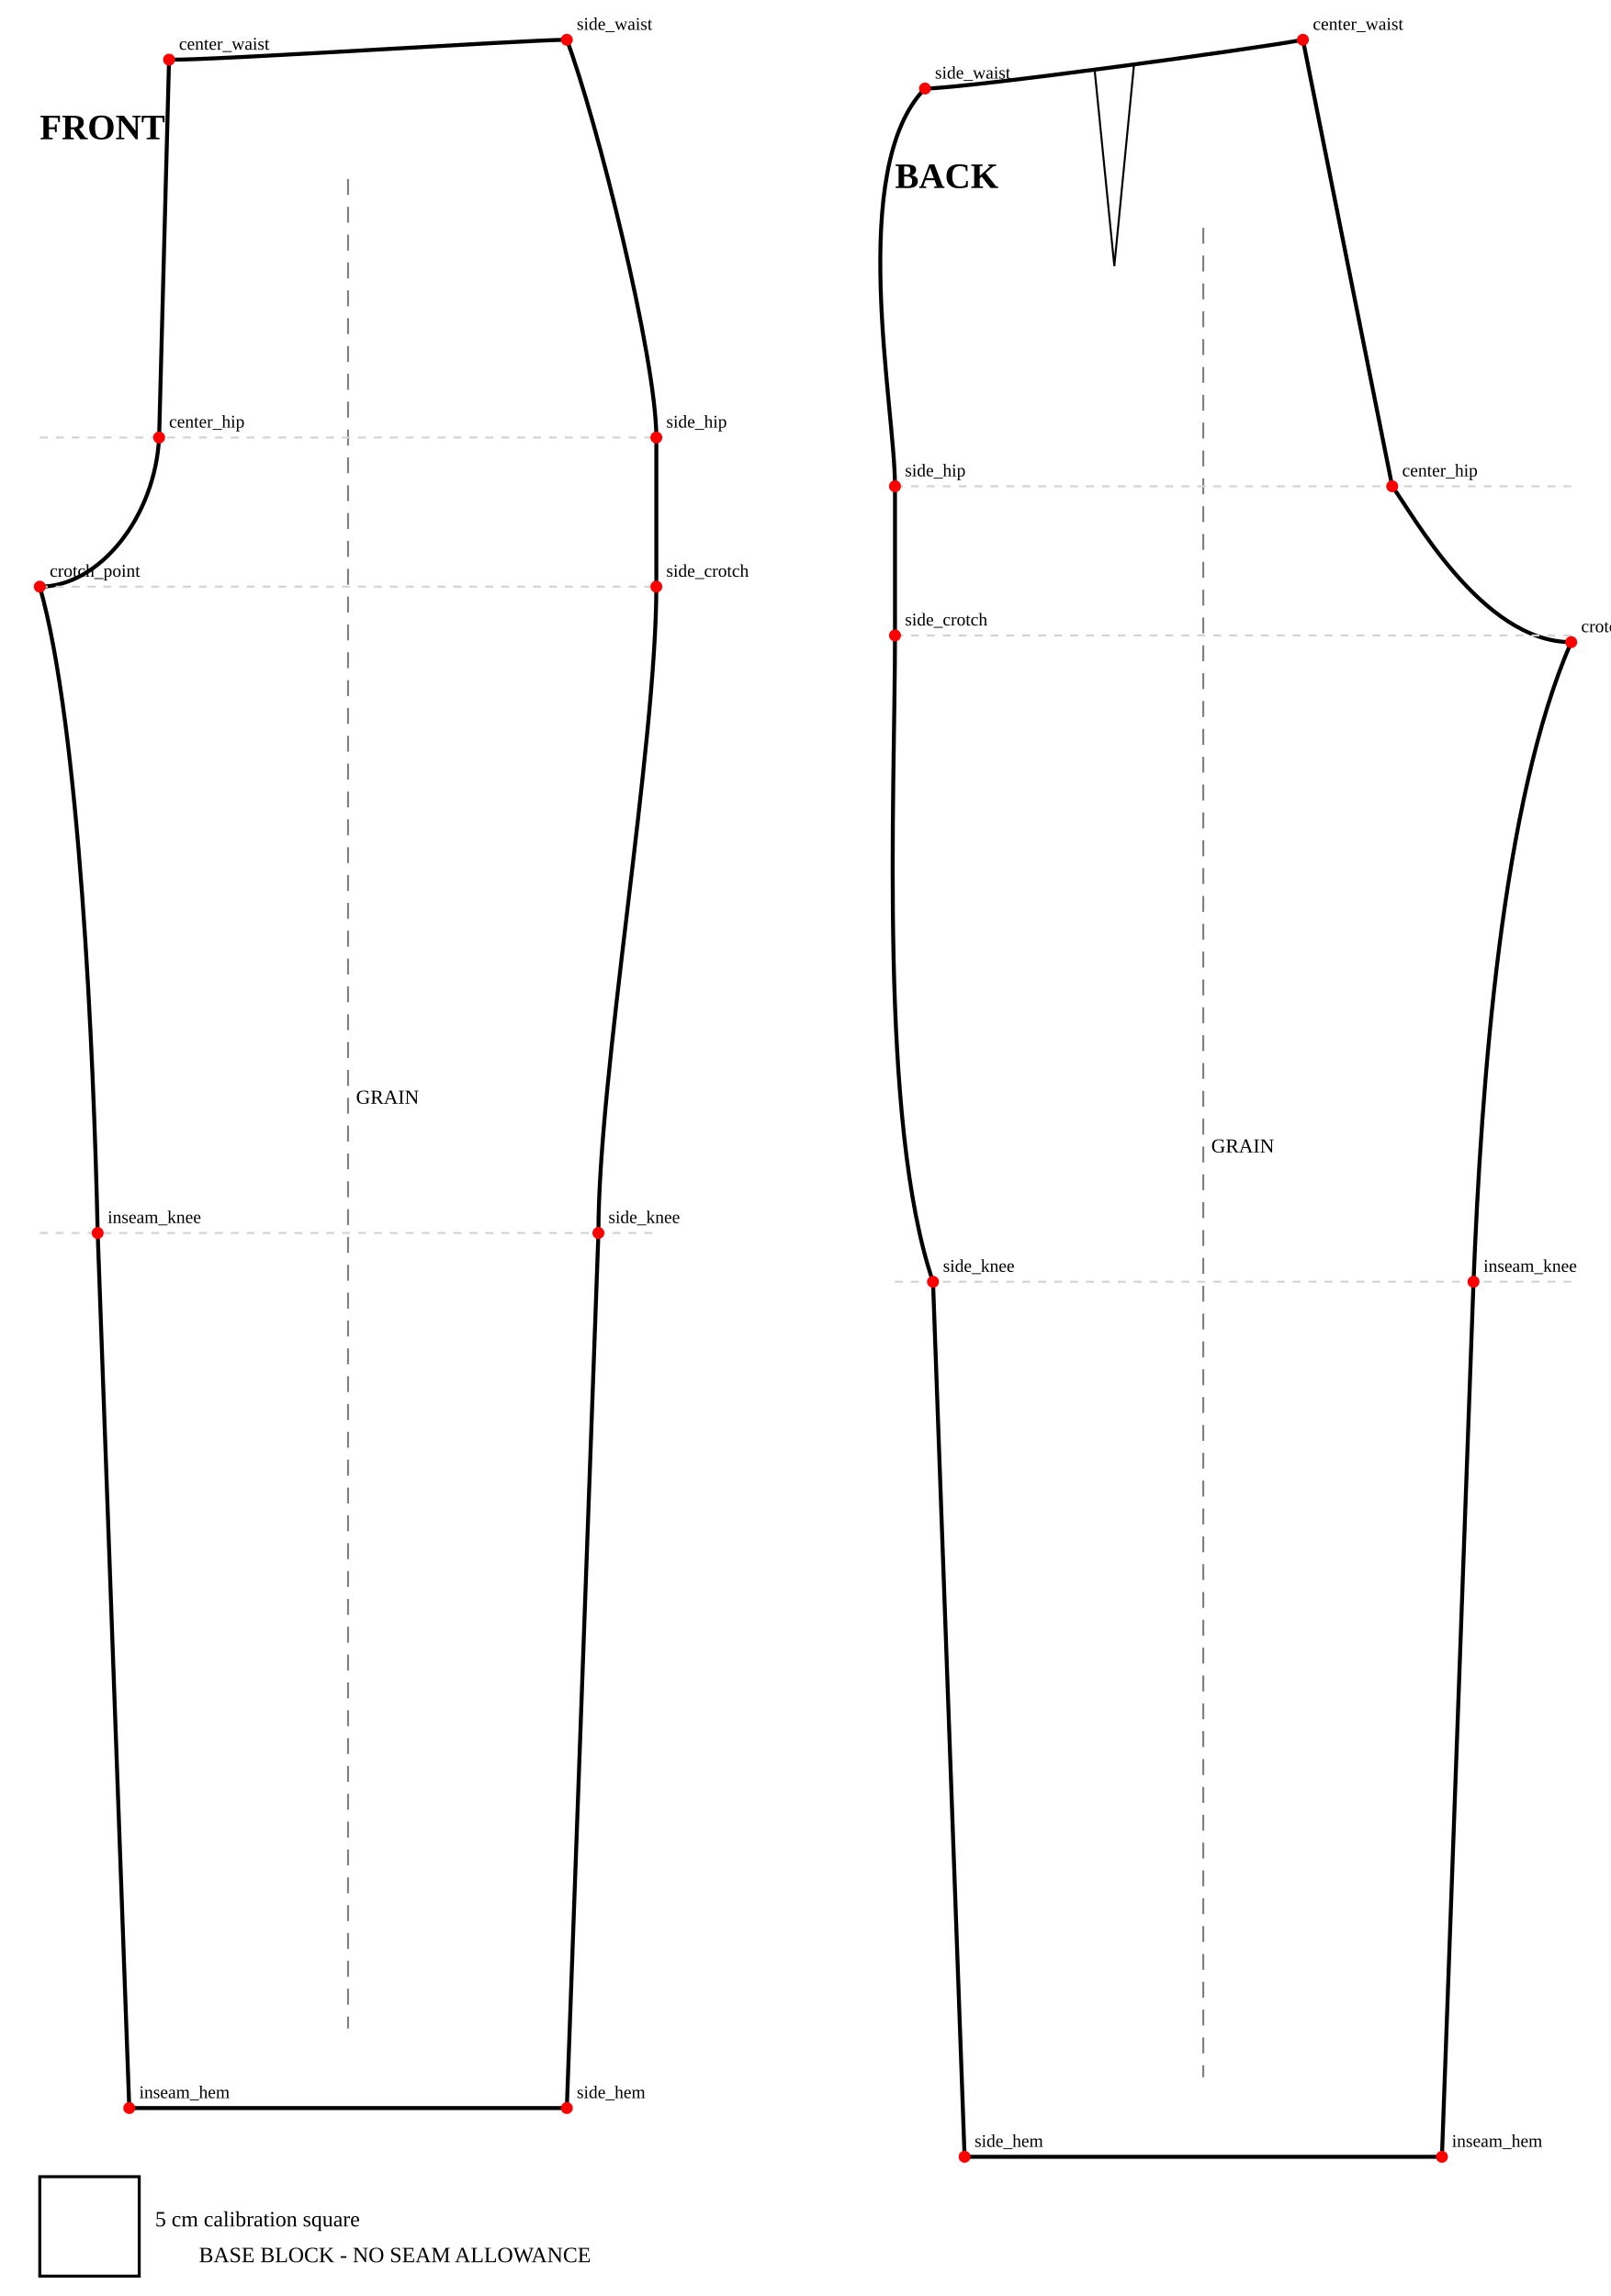
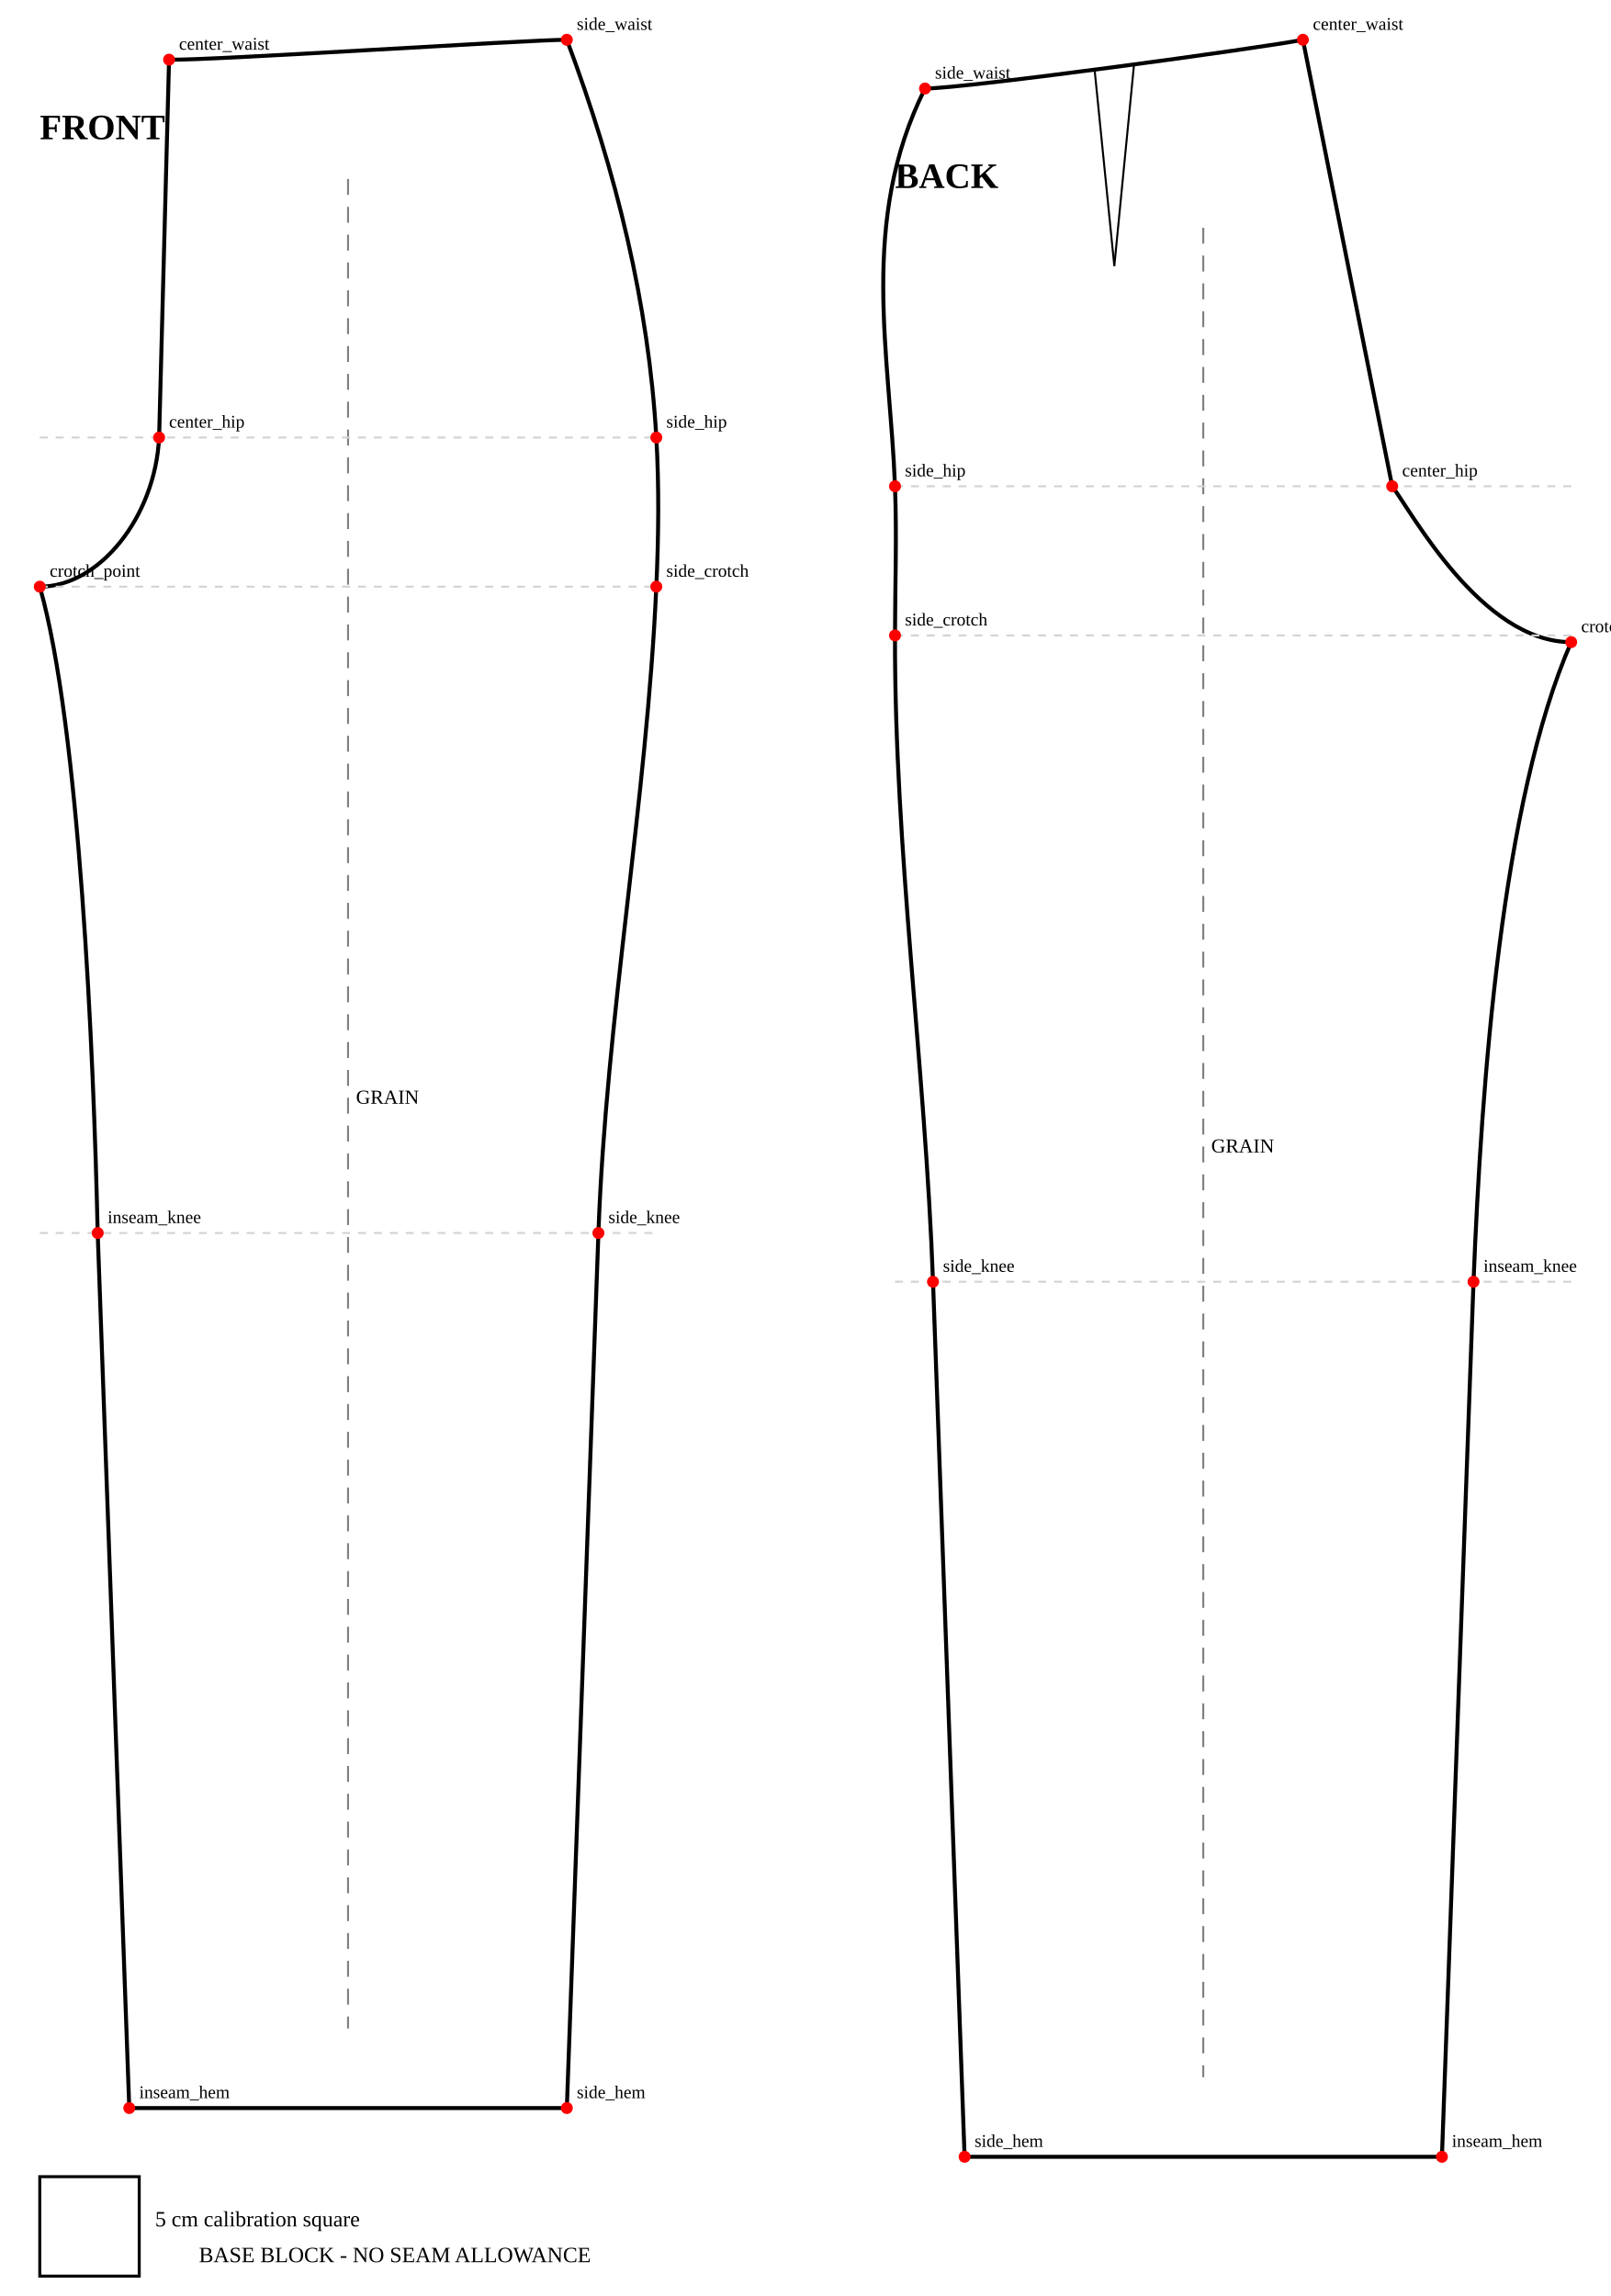
<svg xmlns="http://www.w3.org/2000/svg" baseProfile="full" height="1154.515mm" version="1.1" viewBox="0 0 810 1154.515" width="810mm">
  <defs />
  <rect fill="white" height="100%" width="100%" x="0" y="0" />
-   <path d="M 85.0 30 C 104.993 30.526 265.0 20 285.0 20 C 300.0 60 330 180 330 220 C 330 250 330 265.0 330 295.0 C 330 375.0 300.882 540 300.882 620 L 285.0 1060 L 65.0 1060 L 49.118 620 C 47.118 530 40 365.0 20 295.0 C 50 295.0 78.0 260 80 220 L 85.0 30 Z" fill="none" stroke="black" stroke-linecap="round" stroke-linejoin="round" stroke-width="2" />
+   <path d="M 85.0 30 C 104.993 30.526 265.0 20 285.0 20 C 310.0 86.667 326.18 153.333 330 220 C 331.433 245.0 331.127 270.0 330 295.0 C 325.115 403.333 304.793 511.667 300.882 620 L 285.0 1060 L 65.0 1060 L 49.118 620 C 47.118 530 40 365.0 20 295.0 C 50 295.0 78.0 260 80 220 L 85.0 30 Z" fill="none" stroke="black" stroke-linecap="round" stroke-linejoin="round" stroke-width="2" />
  <line stroke="gray" stroke-dasharray="8,6" x1="175.0" x2="175.0" y1="90" y2="1020.0" />
  <text font-size="10px" x="179.0" y="555.0">GRAIN</text>
  <text font-size="18px" font-weight="bold" x="20" y="70">FRONT</text>
  <line stroke="black" stroke-width="1.5" x1="298.382" x2="303.382" y1="620" y2="620" />
  <line stroke="black" stroke-width="1.5" x1="46.618" x2="51.618" y1="620" y2="620" />
  <line stroke="lightgray" stroke-dasharray="4,4" x1="20" x2="330" y1="220.0" y2="220.0" />
  <line stroke="lightgray" stroke-dasharray="4,4" x1="20" x2="330" y1="295.0" y2="295.0" />
  <line stroke="lightgray" stroke-dasharray="4,4" x1="20" x2="330" y1="620.0" y2="620.0" />
  <circle cx="85.0" cy="30" fill="red" r="3" />
  <text font-size="9px" x="90.0" y="25">center_waist</text>
  <circle cx="285.0" cy="20" fill="red" r="3" />
  <text font-size="9px" x="290.0" y="15">side_waist</text>
  <circle cx="330" cy="220" fill="red" r="3" />
  <text font-size="9px" x="335" y="215">side_hip</text>
  <circle cx="330" cy="295.0" fill="red" r="3" />
  <text font-size="9px" x="335" y="290.0">side_crotch</text>
  <circle cx="300.882" cy="620" fill="red" r="3" />
  <text font-size="9px" x="305.882" y="615">side_knee</text>
  <circle cx="285.0" cy="1060" fill="red" r="3" />
  <text font-size="9px" x="290.0" y="1055">side_hem</text>
  <circle cx="65.0" cy="1060" fill="red" r="3" />
  <text font-size="9px" x="70.0" y="1055">inseam_hem</text>
  <circle cx="49.118" cy="620" fill="red" r="3" />
  <text font-size="9px" x="54.118" y="615">inseam_knee</text>
  <circle cx="20" cy="295.0" fill="red" r="3" />
  <text font-size="9px" x="25" y="290.0">crotch_point</text>
  <circle cx="80" cy="220" fill="red" r="3" />
  <text font-size="9px" x="85" y="215">center_hip</text>
-   <path d="M 655.097 20.0 C 635.485 23.922 485.097 44.515 465.097 44.515 C 425.755 84.515 450 204.515 450 244.515 C 450 274.515 450 289.515 450 319.515 C 450 399.515 441.775 564.515 469.118 644.515 L 485.0 1084.515 L 725.0 1084.515 L 740.882 644.515 C 744.882 544.515 755.0 402.891 790 322.891 C 745.0 322.891 710 257.891 700 244.515 L 655.097 20.0 Z" fill="none" stroke="black" stroke-linecap="round" stroke-linejoin="round" stroke-width="2" />
+   <path d="M 655.097 20.0 C 635.485 23.922 485.097 44.515 465.097 44.515 C 431.764 111.181 447.457 177.848 450 244.515 C 450.954 269.515 450.058 294.515 450 319.515 C 449.747 427.848 465.207 536.181 469.118 644.515 L 485.0 1084.515 L 725.0 1084.515 L 740.882 644.515 C 744.882 544.515 755.0 402.891 790 322.891 C 745.0 322.891 710 257.891 700 244.515 L 655.097 20.0 Z" fill="none" stroke="black" stroke-linecap="round" stroke-linejoin="round" stroke-width="2" />
  <line stroke="gray" stroke-dasharray="8,6" x1="605.0" x2="605.0" y1="114.515" y2="1044.515" />
  <text font-size="10px" x="609.0" y="579.515">GRAIN</text>
  <text font-size="18px" font-weight="bold" x="450" y="94.515">BACK</text>
  <line stroke="black" stroke-width="1" x1="570.19" x2="560.278" y1="32.401" y2="133.723" />
  <line stroke="black" stroke-width="1" x1="550.363" x2="560.278" y1="35.028" y2="133.723" />
  <line stroke="black" stroke-width="1.5" x1="466.618" x2="471.618" y1="644.515" y2="644.515" />
  <line stroke="black" stroke-width="1.5" x1="738.382" x2="743.382" y1="644.515" y2="644.515" />
  <line stroke="lightgray" stroke-dasharray="4,4" x1="450" x2="790" y1="244.515" y2="244.515" />
  <line stroke="lightgray" stroke-dasharray="4,4" x1="450" x2="790" y1="319.515" y2="319.515" />
  <line stroke="lightgray" stroke-dasharray="4,4" x1="450" x2="790" y1="644.515" y2="644.515" />
  <circle cx="655.097" cy="20.0" fill="red" r="3" />
  <text font-size="9px" x="660.097" y="15.0">center_waist</text>
  <circle cx="465.097" cy="44.515" fill="red" r="3" />
  <text font-size="9px" x="470.097" y="39.515">side_waist</text>
  <circle cx="450" cy="244.515" fill="red" r="3" />
  <text font-size="9px" x="455" y="239.515">side_hip</text>
  <circle cx="450" cy="319.515" fill="red" r="3" />
  <text font-size="9px" x="455" y="314.515">side_crotch</text>
  <circle cx="469.118" cy="644.515" fill="red" r="3" />
  <text font-size="9px" x="474.118" y="639.515">side_knee</text>
  <circle cx="485.0" cy="1084.515" fill="red" r="3" />
  <text font-size="9px" x="490.0" y="1079.515">side_hem</text>
  <circle cx="725.0" cy="1084.515" fill="red" r="3" />
  <text font-size="9px" x="730.0" y="1079.515">inseam_hem</text>
  <circle cx="740.882" cy="644.515" fill="red" r="3" />
  <text font-size="9px" x="745.882" y="639.515">inseam_knee</text>
  <circle cx="790" cy="322.891" fill="red" r="3" />
  <text font-size="9px" x="795" y="317.891">crotch_point</text>
  <circle cx="700" cy="244.515" fill="red" r="3" />
  <text font-size="9px" x="705" y="239.515">center_hip</text>
  <rect fill="none" height="50" stroke="black" stroke-width="1.5" width="50" x="20" y="1094.515" />
  <text font-size="11px" x="78" y="1119.515">5 cm calibration square</text>
  <text font-size="11px" x="100" y="1137.515">BASE BLOCK - NO SEAM ALLOWANCE</text>
</svg>
